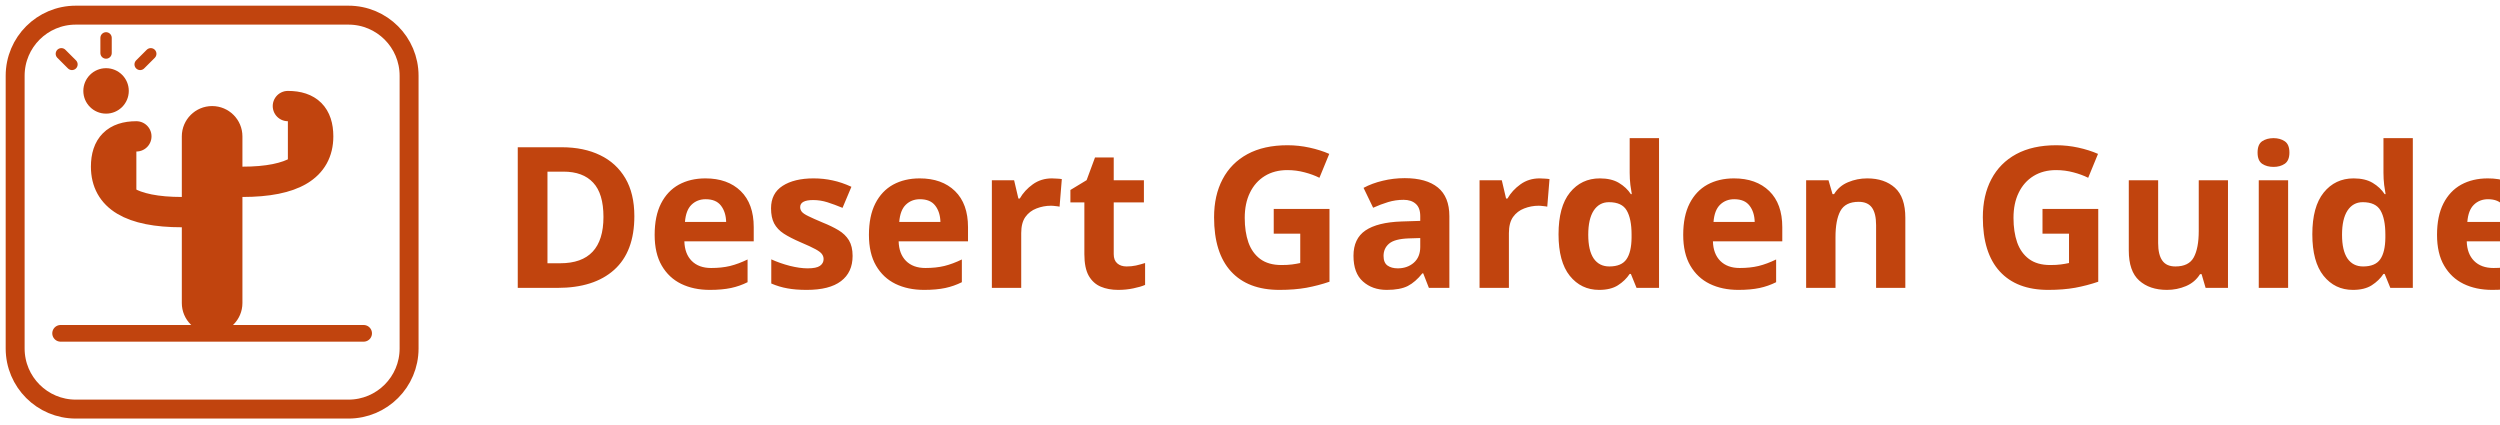
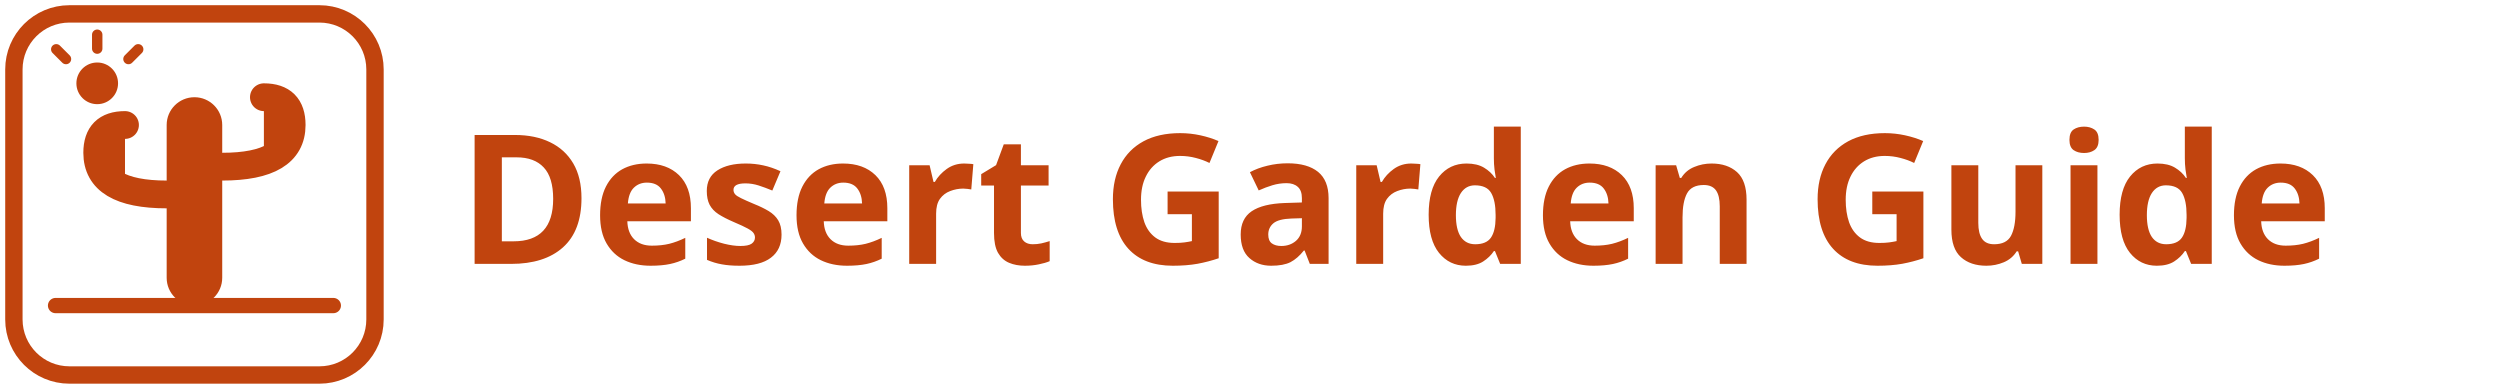
- <svg xmlns="http://www.w3.org/2000/svg" viewBox="0 0 330 56" height="56" role="img" aria-label="Desert Garden Guide">
+ <svg xmlns="http://www.w3.org/2000/svg" viewBox="0 0 360 56" height="56" role="img" aria-label="Desert Garden Guide">
  <rect x="2" y="2" width="52" height="52" rx="8" ry="8" fill="none" stroke="#C1440E" stroke-width="2.5" />
  <line x1="8" y1="44" x2="48" y2="44" stroke="#C1440E" stroke-width="2.2" stroke-linecap="round" />
  <rect x="24" y="14" width="8" height="30" rx="4" fill="#C1440E" />
  <path d="M24 28 Q14 28 14 22 Q14 18 18 18" fill="none" stroke="#C1440E" stroke-width="4" stroke-linecap="round" />
  <rect x="14" y="18" width="4" height="10" rx="2" fill="#C1440E" />
  <path d="M32 24 Q42 24 42 18 Q42 14 38 14" fill="none" stroke="#C1440E" stroke-width="4" stroke-linecap="round" />
  <rect x="38" y="14" width="4" height="10" rx="2" fill="#C1440E" />
  <circle cx="14" cy="12" r="3" fill="#C1440E" />
  <line x1="14" y1="7" x2="14" y2="5" stroke="#C1440E" stroke-width="1.5" stroke-linecap="round" />
  <line x1="18.5" y1="8.5" x2="19.9" y2="7.1" stroke="#C1440E" stroke-width="1.5" stroke-linecap="round" />
  <line x1="9.5" y1="8.5" x2="8.1" y2="7.1" stroke="#C1440E" stroke-width="1.5" stroke-linecap="round" />
-   <text x="66" y="38" font-family="'Arial Narrow', 'Barlow Condensed', sans-serif" font-size="26" font-weight="600" fill="#C1440E" textLength="248" lengthAdjust="spacingAndGlyphs">Desert Garden Guide</text>
+   <text x="66" y="38" font-family="'Arial Narrow', 'Barlow Condensed', sans-serif" font-size="26" font-weight="600" fill="#C1440E">Desert Garden Guide</text>
</svg>
